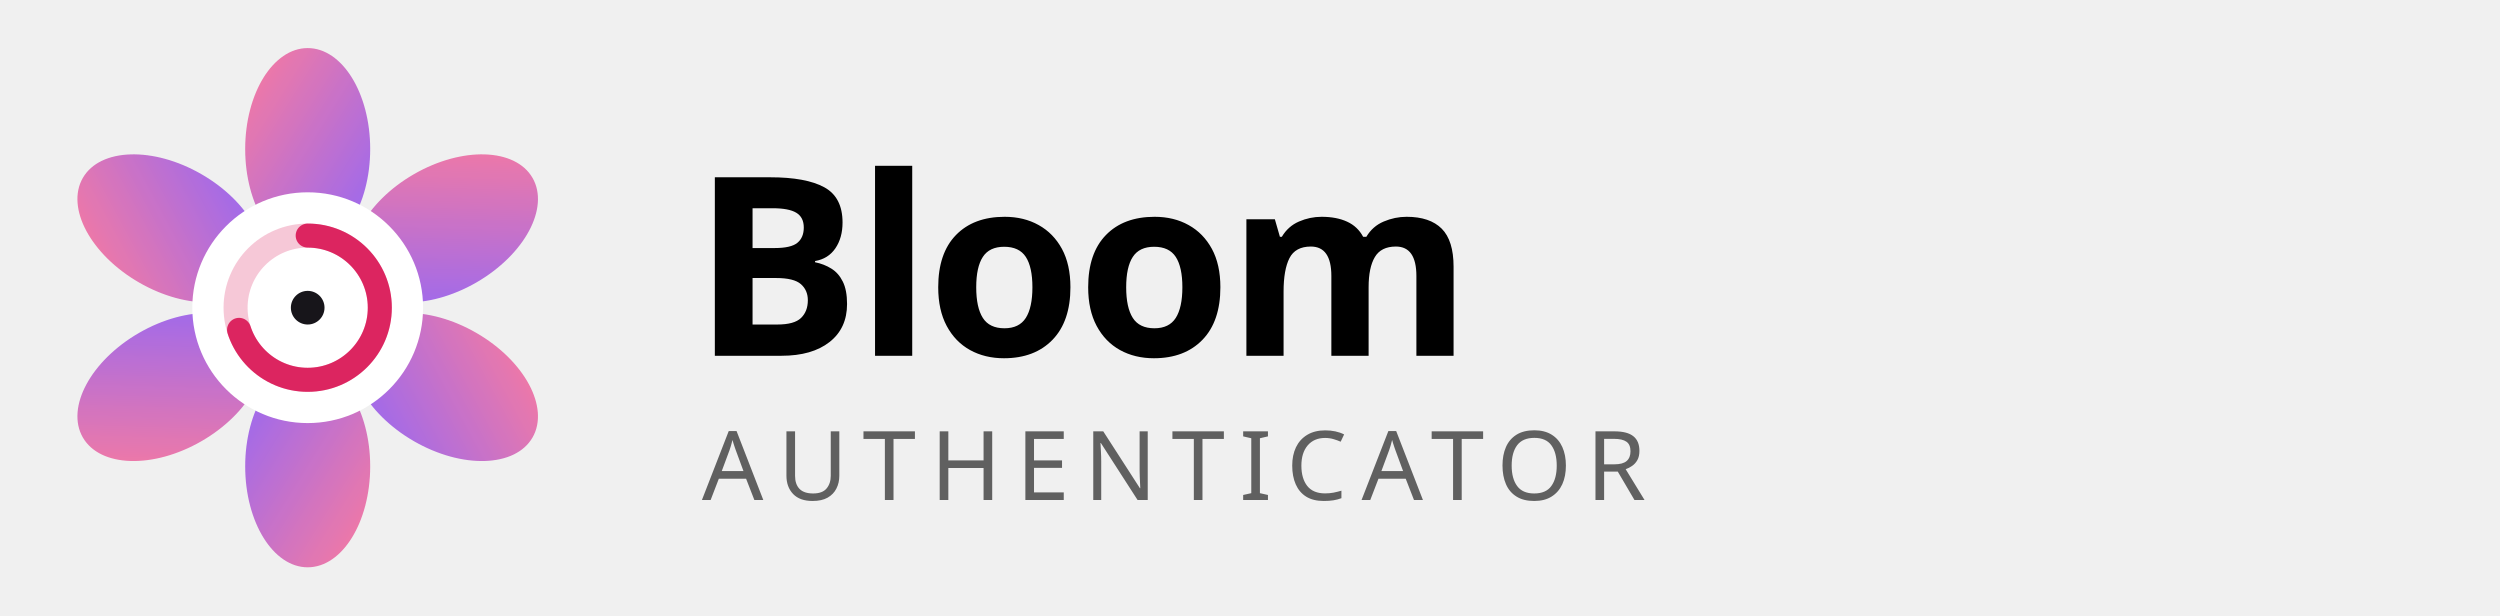
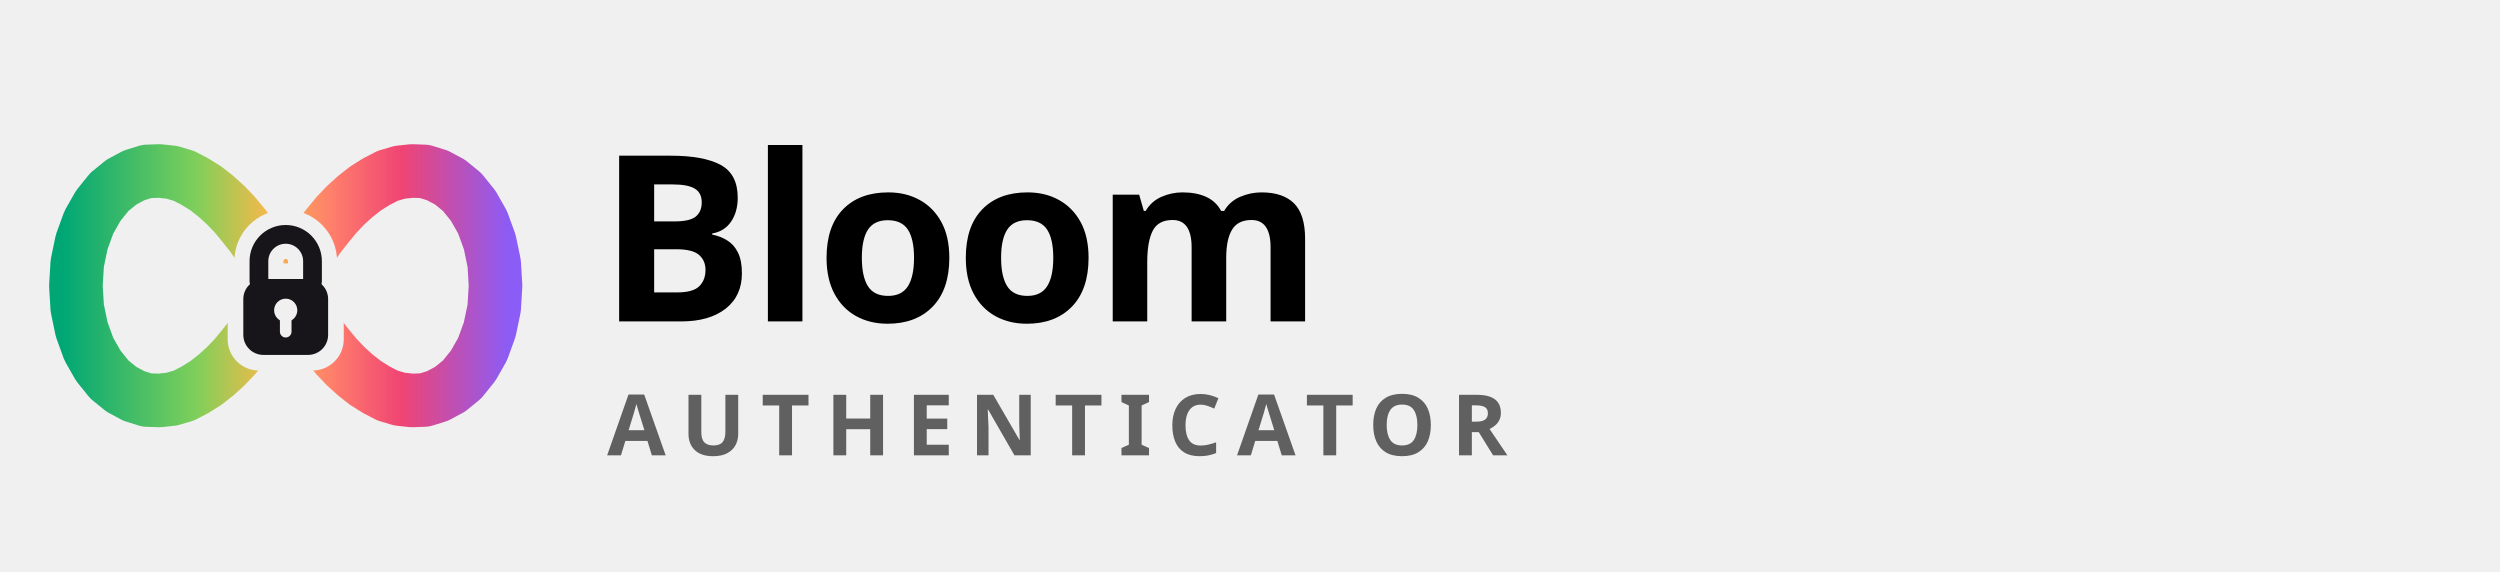
- <svg xmlns="http://www.w3.org/2000/svg" viewBox="0 0 520 128" role="img" aria-label="Bloom Authenticator">
+ <svg xmlns="http://www.w3.org/2000/svg" viewBox="0 0 560 128" role="img" aria-label="Bloom Authenticator">
  <defs>
-     <linearGradient id="bloom-petal" x1="0" y1="0" x2="1" y2="1">
-       <stop offset="0" stop-color="#fb7195" />
+     <linearGradient id="wm-flow" x1="14" y1="0" x2="114" y2="0" gradientUnits="userSpaceOnUse">
+       <stop offset="0" stop-color="#00a775" />
+       <stop offset="0.3" stop-color="#7fcf5a" />
+       <stop offset="0.46" stop-color="#f5b94a" />
+       <stop offset="0.6" stop-color="#ff806b" />
+       <stop offset="0.76" stop-color="#f04473" />
      <stop offset="1" stop-color="#8b5cf6" />
    </linearGradient>
+     <mask id="wm-cut" maskUnits="userSpaceOnUse" x="0" y="0" width="128" height="128">
+       <rect width="128" height="128" fill="#fff" />
+       <path d="M58 63 V58.5 A6 6 0 0 1 70 58.5 V63" fill="none" stroke="#000" stroke-width="11" stroke-linecap="round" />
+       <rect x="51" y="59" width="26" height="24" rx="7" fill="#000" />
+     </mask>
+     <mask id="wm-hole" maskUnits="userSpaceOnUse" x="0" y="0" width="128" height="128">
+       <rect width="128" height="128" fill="#fff" />
+       <circle cx="64" cy="69.5" r="2.6" fill="#000" />
+       <rect x="62.7" y="70" width="2.6" height="5.6" rx="1.3" fill="#000" />
+     </mask>
  </defs>
-   <ellipse cx="64" cy="31" rx="13" ry="21" transform="rotate(0 64 64)" fill="url(#bloom-petal)" opacity="0.92" />
-   <ellipse cx="64" cy="31" rx="13" ry="21" transform="rotate(60 64 64)" fill="url(#bloom-petal)" opacity="0.92" />
-   <ellipse cx="64" cy="31" rx="13" ry="21" transform="rotate(120 64 64)" fill="url(#bloom-petal)" opacity="0.92" />
-   <ellipse cx="64" cy="31" rx="13" ry="21" transform="rotate(180 64 64)" fill="url(#bloom-petal)" opacity="0.92" />
-   <ellipse cx="64" cy="31" rx="13" ry="21" transform="rotate(240 64 64)" fill="url(#bloom-petal)" opacity="0.92" />
-   <ellipse cx="64" cy="31" rx="13" ry="21" transform="rotate(300 64 64)" fill="url(#bloom-petal)" opacity="0.92" />
-   <circle cx="64" cy="64" r="24" fill="#ffffff" />
-   <circle cx="64" cy="64" r="15" fill="none" stroke="#dc2560" stroke-opacity="0.25" stroke-width="5" />
-   <circle cx="64" cy="64" r="15" fill="none" stroke="#dc2560" stroke-width="5" stroke-linecap="round" stroke-dasharray="66 94.25" transform="rotate(-90 64 64)" />
-   <circle cx="64" cy="64" r="3.5" fill="#17151a" />
-   <text x="144" y="74" font-family="ui-rounded, 'SF Pro Rounded', Nunito, system-ui, sans-serif" font-size="52" font-weight="700" fill="currentColor" letter-spacing="-1">Bloom</text>
-   <text x="146" y="104" font-family="system-ui, sans-serif" font-size="20" font-weight="500" fill="currentColor" opacity="0.6" letter-spacing="3">AUTHENTICATOR</text>
+   <path d="M111.0 64.0 L110.7 69.0 L109.7 73.8 L108.1 78.2 L106.0 81.9 L103.5 85.0 L100.8 87.2 L98.0 88.7 L95.1 89.6 L92.3 89.7 L89.5 89.4 L86.8 88.6 L84.3 87.3 L81.9 85.8 L79.6 84.0 L77.4 82.0 L75.4 79.9 L73.5 77.6 L71.6 75.2 L69.9 72.8 L68.1 70.3 L66.5 67.8 L64.8 65.3 L63.2 62.7 L61.5 60.2 L59.9 57.7 L58.1 55.2 L56.4 52.8 L54.5 50.4 L52.6 48.1 L50.6 46.0 L48.4 44.0 L46.1 42.2 L43.7 40.7 L41.2 39.4 L38.5 38.6 L35.7 38.3 L32.9 38.4 L30.0 39.3 L27.2 40.8 L24.5 43.0 L22.0 46.1 L19.9 49.8 L18.3 54.2 L17.3 59.0 L17.0 64.0 L17.3 69.0 L18.3 73.8 L19.9 78.2 L22.0 81.9 L24.5 85.0 L27.2 87.2 L30.0 88.7 L32.9 89.6 L35.7 89.7 L38.5 89.4 L41.2 88.6 L43.7 87.3 L46.1 85.8 L48.4 84.0 L50.6 82.0 L52.6 79.9 L54.5 77.6 L56.4 75.2 L58.1 72.8 L59.9 70.3 L61.5 67.8 L63.2 65.3 L64.8 62.7 L66.5 60.2 L68.1 57.7 L69.9 55.2 L71.6 52.8 L73.5 50.4 L75.4 48.1 L77.4 46.0 L79.6 44.0 L81.9 42.2 L84.3 40.7 L86.8 39.4 L89.5 38.6 L92.3 38.3 L95.1 38.4 L98.0 39.3 L100.8 40.8 L103.5 43.0 L106.0 46.1 L108.1 49.8 L109.7 54.2 L110.7 59.0 L111.0 64.0 Z" fill="none" stroke="url(#wm-flow)" stroke-width="12" stroke-linejoin="round" stroke-linecap="round" mask="url(#wm-cut)" />
+   <path d="M58 63 V58.5 A6 6 0 0 1 70 58.5 V63" fill="none" stroke="#17151a" stroke-width="4.2" stroke-linecap="round" />
+   <rect x="54.5" y="62.5" width="19" height="17" rx="4.5" fill="#17151a" mask="url(#wm-hole)" />
+   <text x="134" y="72" font-family="ui-rounded, 'SF Pro Rounded', Nunito, system-ui, sans-serif" font-size="52" font-weight="700" fill="currentColor" letter-spacing="-1">Bloom</text>
+   <text x="136" y="102" font-family="system-ui, sans-serif" font-size="19" font-weight="600" fill="currentColor" opacity="0.6" letter-spacing="3.5">AUTHENTICATOR</text>
</svg>
